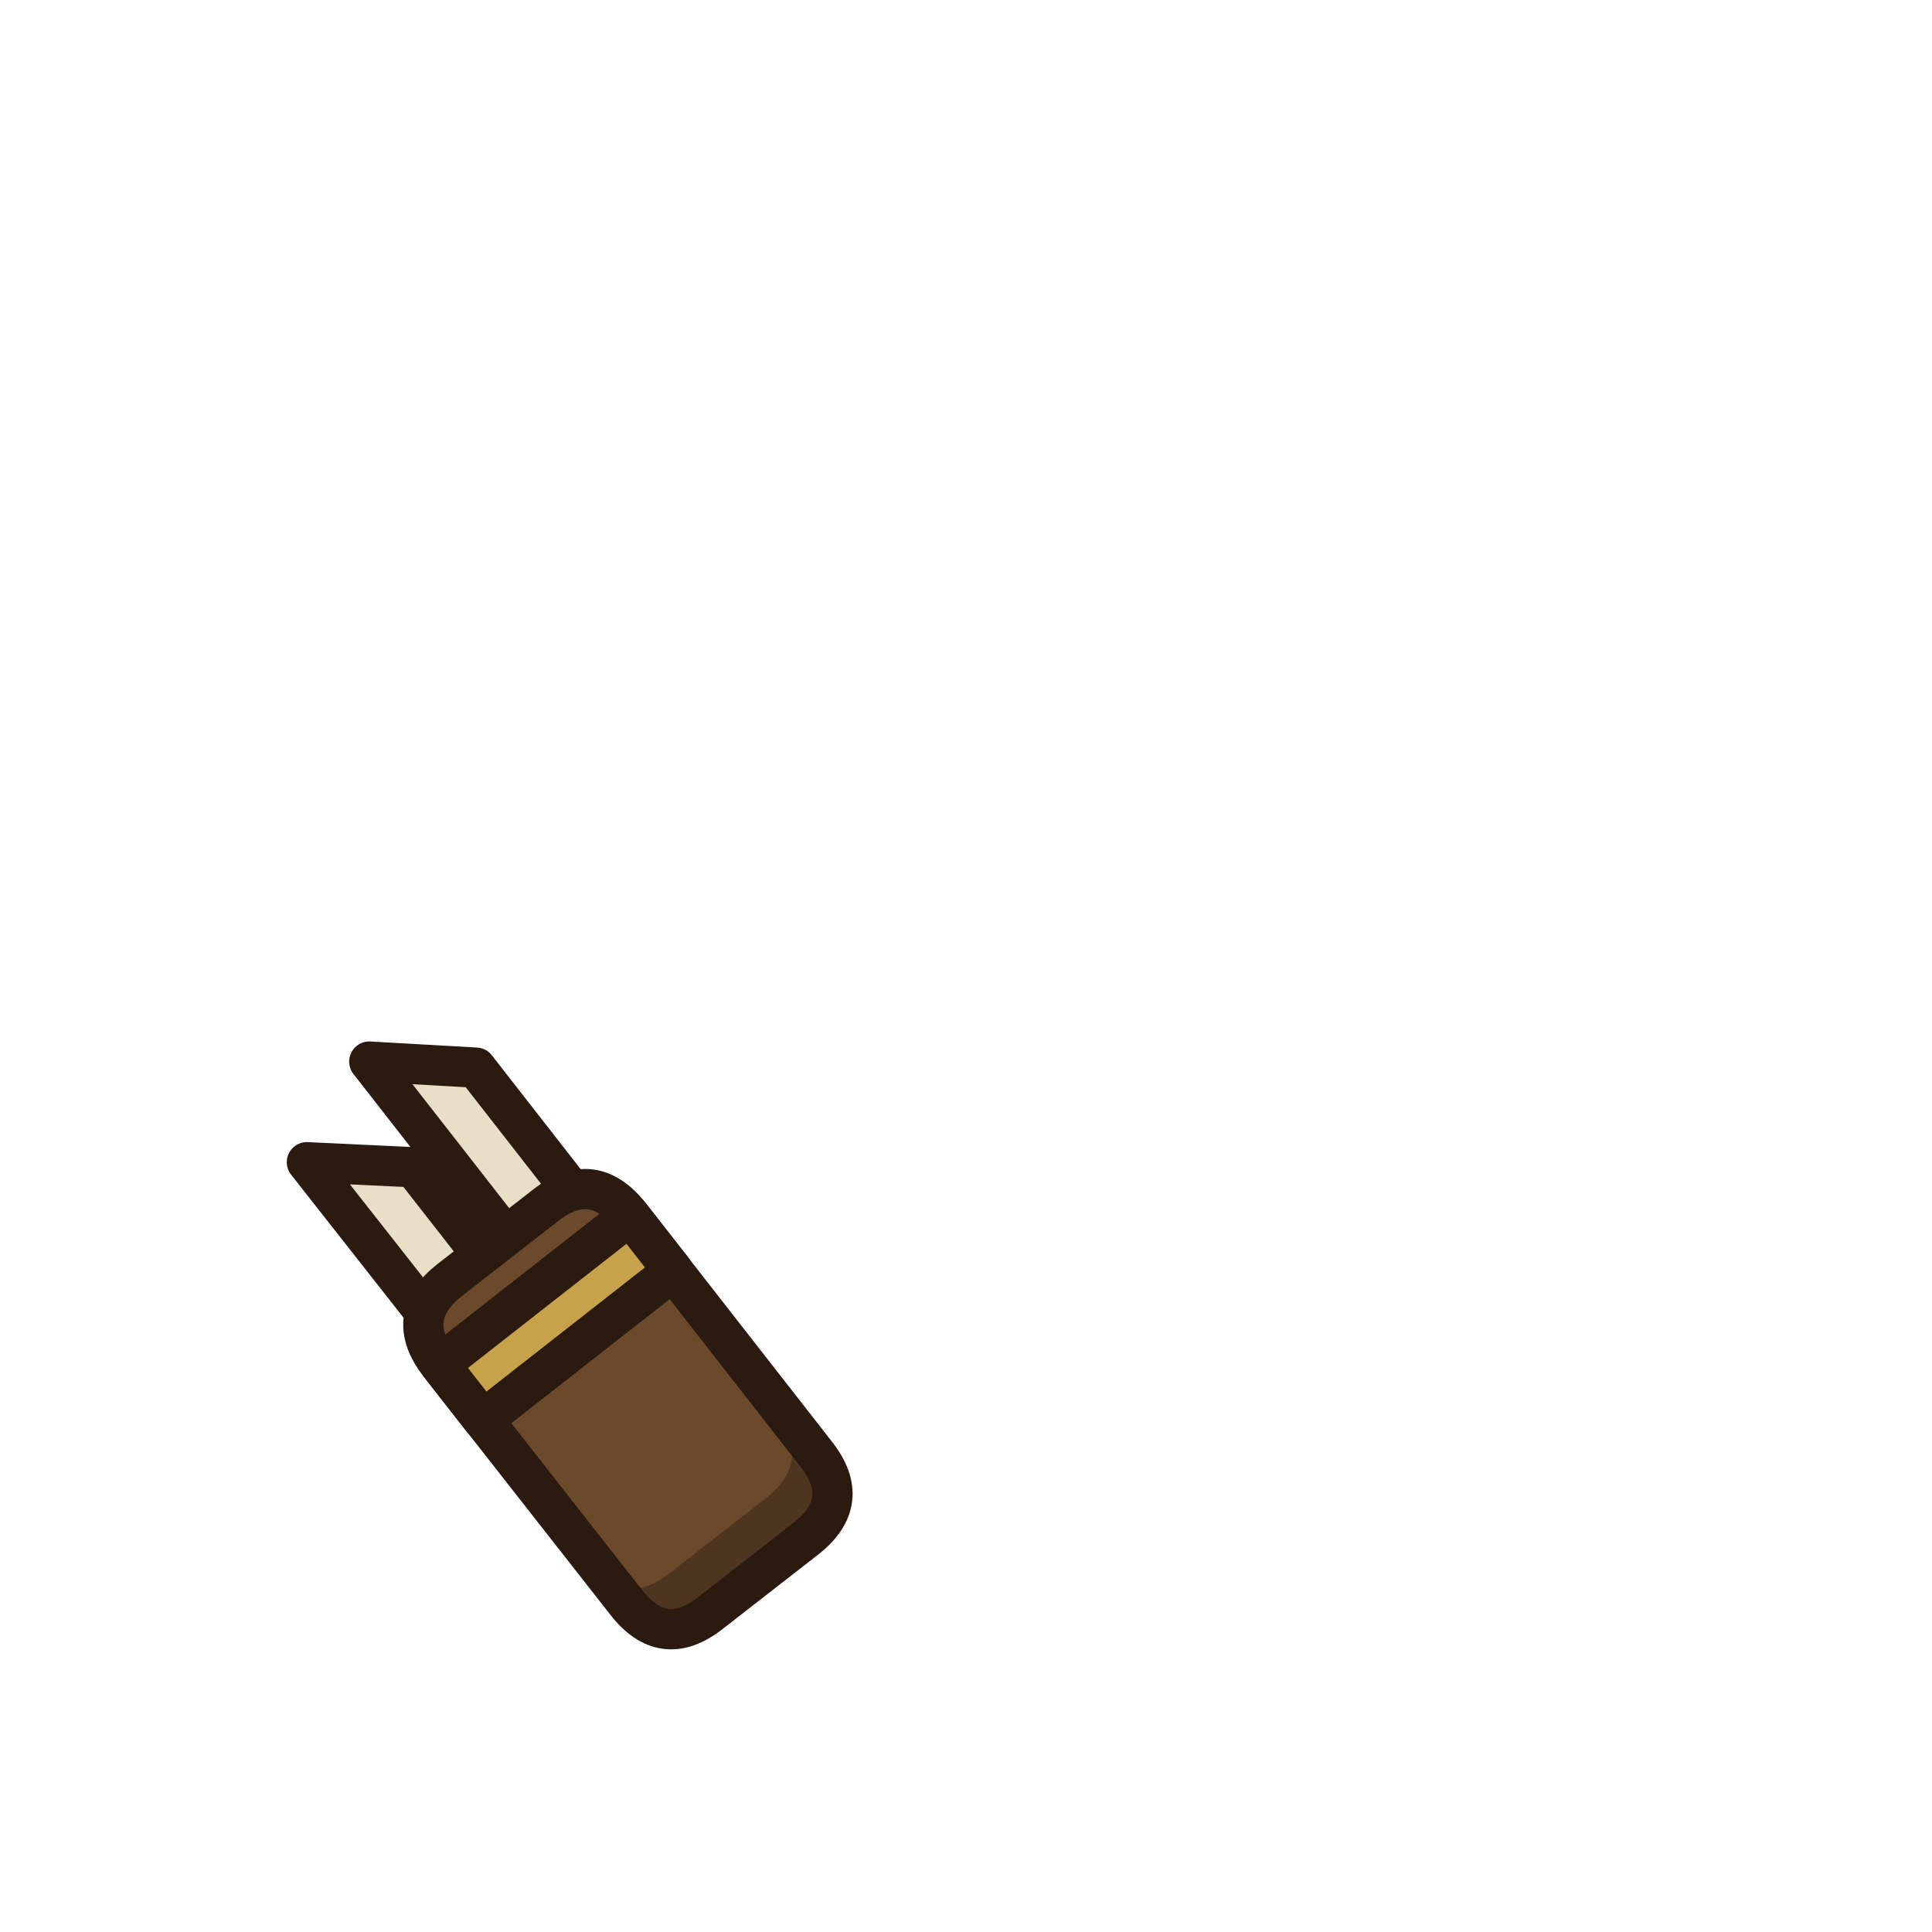
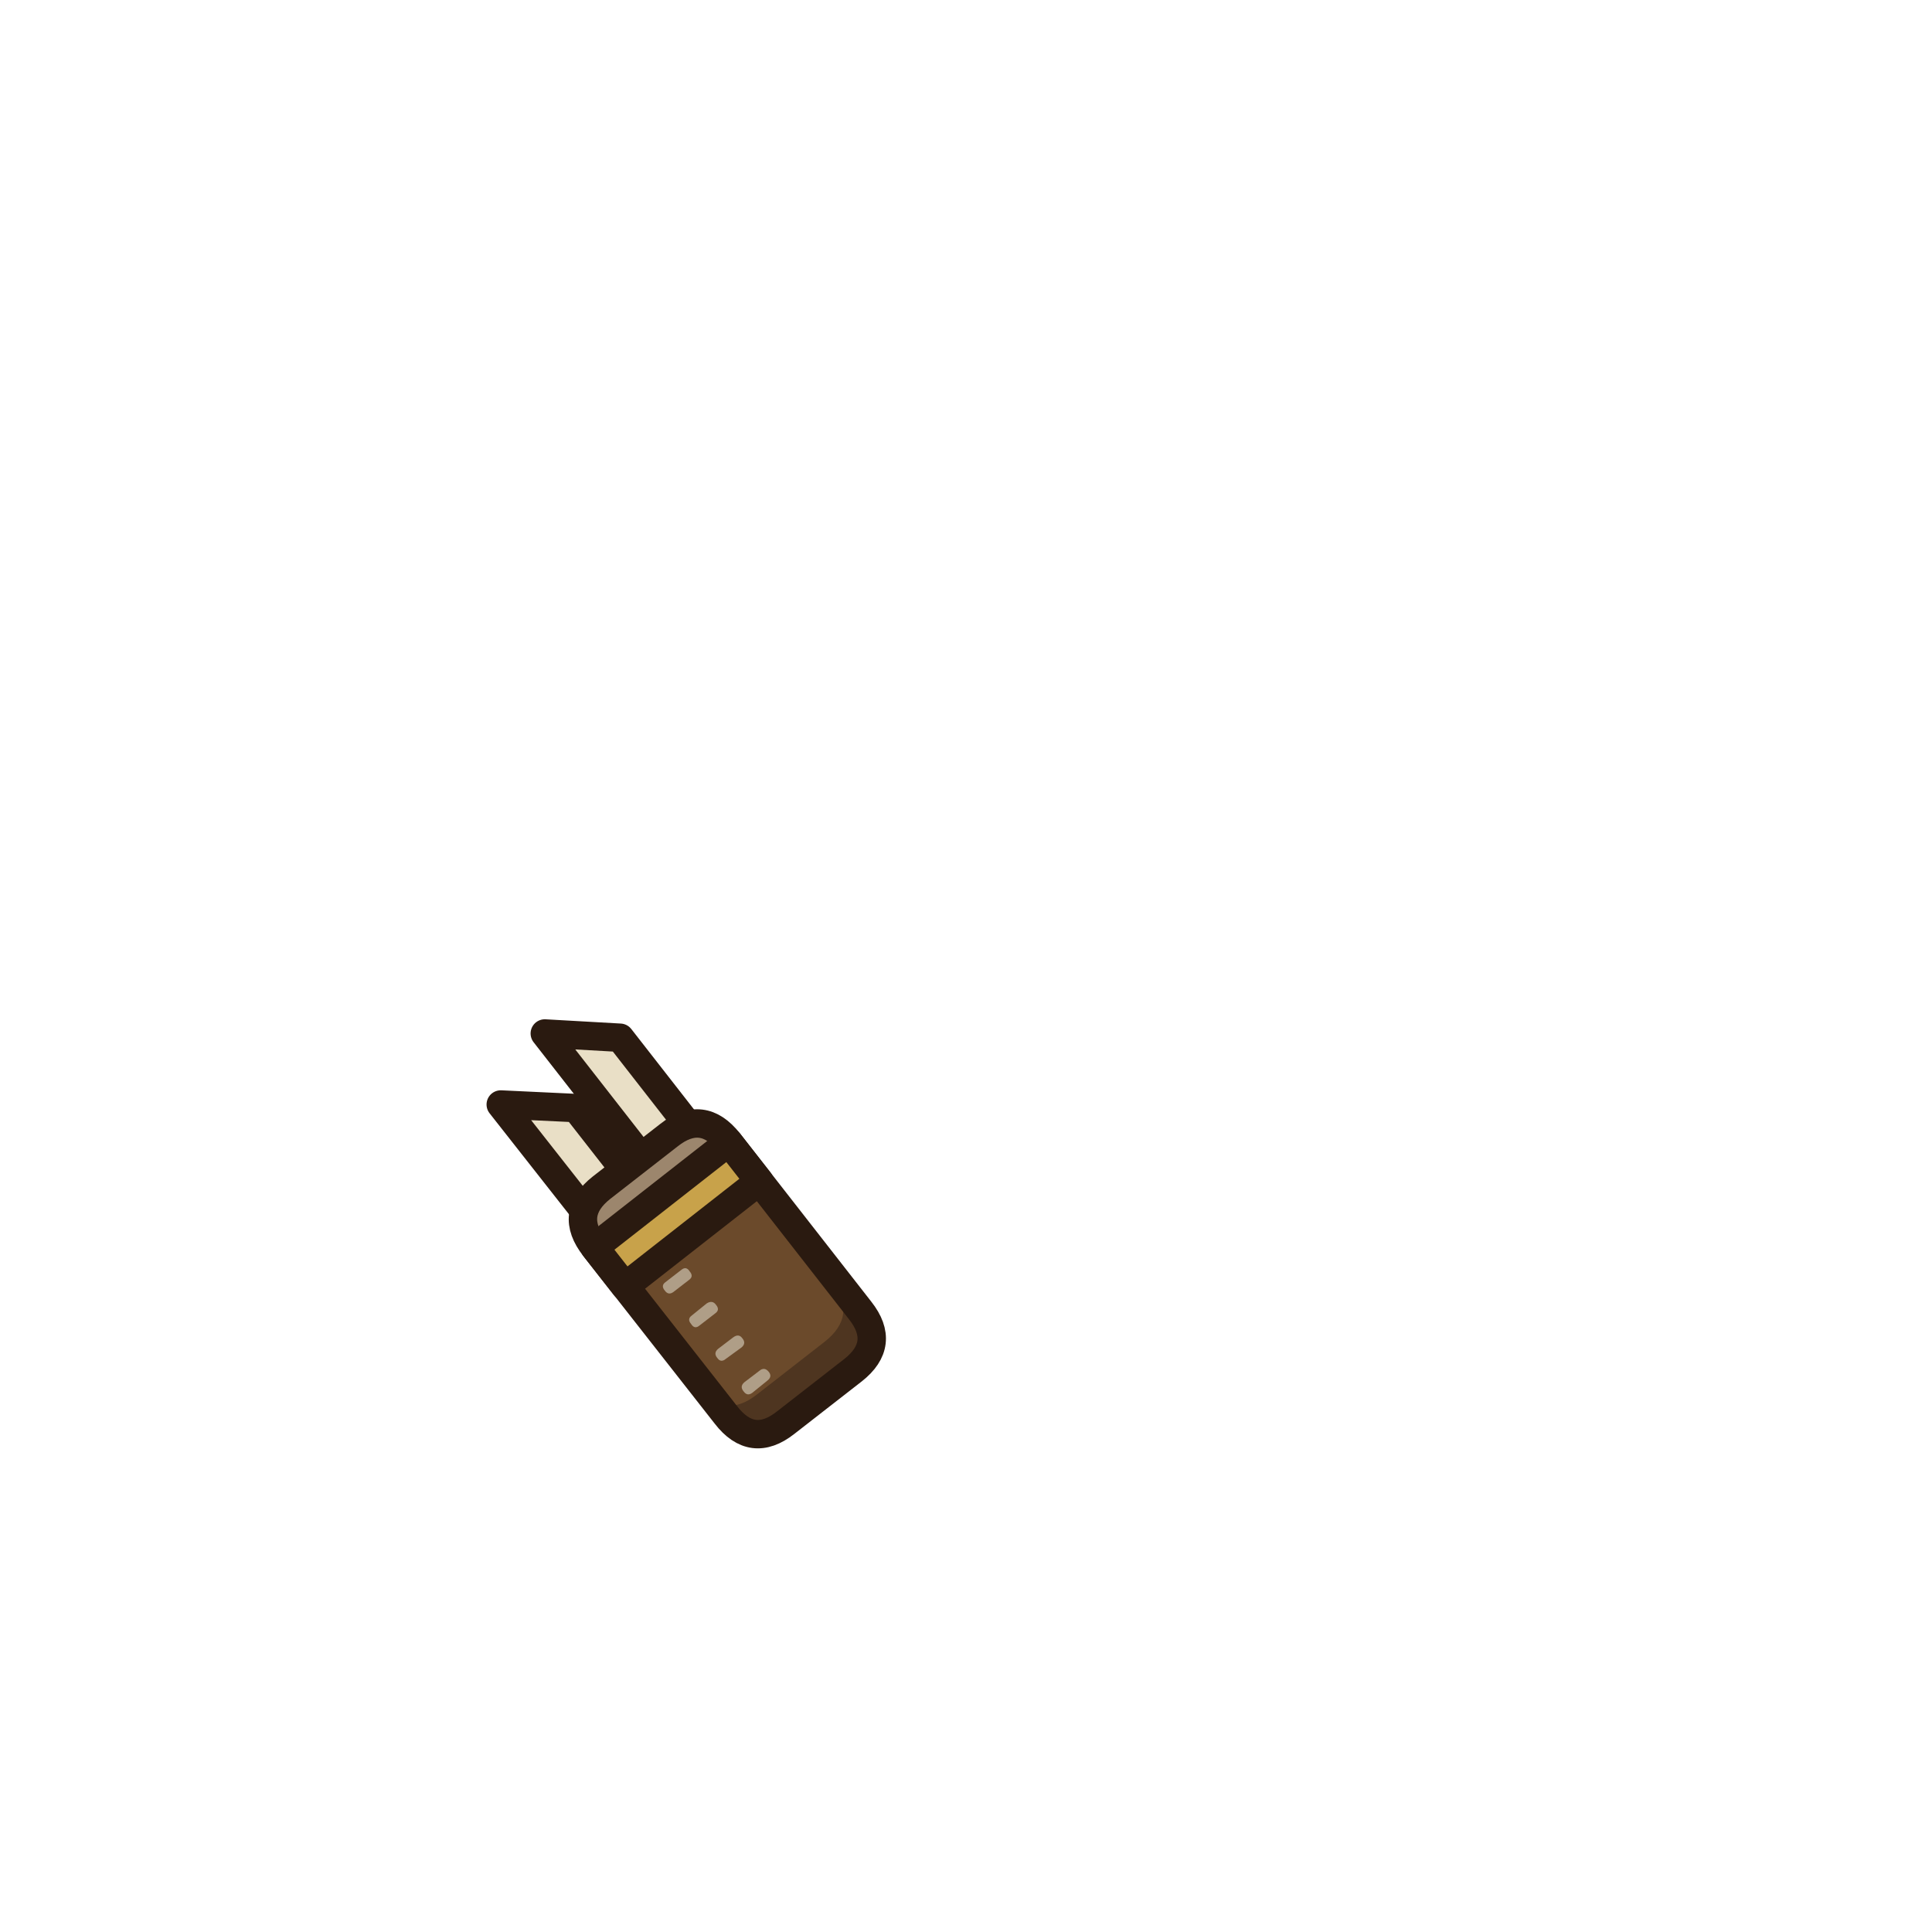
- <svg xmlns="http://www.w3.org/2000/svg" id="poacher-quiver" width="192" height="192" viewBox="0 0 192 192">
+ <svg xmlns="http://www.w3.org/2000/svg" id="poacher-quiver" width="272" height="272" viewBox="-40 -40 272 272">
  <defs>
    <clipPath id="poacher-quiver-tube-clip">
      <path d="M 44.7 127.2 L 54.2 119.8 Q 58.9 116.1 62.6 120.8 L 81.1 144.5 Q 84.8 149.2 80.1 152.9 L 70.6 160.3 Q 65.9 164 62.2 159.2 L 43.7 135.6 Q 40 130.9 44.7 127.2 Z" />
    </clipPath>
  </defs>
  <g id="poacher-quiver-fletch-a">
    <path id="poacher-quiver-fletch-a-fill" d="M 30.5 115.5 L 41.1 116 L 50.4 127.9 L 44.1 132.8 Z" fill="#e9dfc6" />
    <path id="poacher-quiver-fletch-a-line" d="M 30.5 115.5 L 41.1 116 L 50.4 127.9 L 44.1 132.8 Z" fill="none" stroke="#2a1a10" stroke-width="4" stroke-linecap="round" stroke-linejoin="round" />
  </g>
  <g id="poacher-quiver-fletch-b">
    <path id="poacher-quiver-fletch-b-fill" d="M 36.7 105.5 L 47.3 106.1 L 59 121.1 L 52.7 126 Z" fill="#e9dfc6" />
    <path id="poacher-quiver-fletch-b-line" d="M 36.7 105.5 L 47.3 106.1 L 59 121.1 L 52.7 126 Z" fill="none" stroke="#2a1a10" stroke-width="4" stroke-linecap="round" stroke-linejoin="round" />
  </g>
  <g id="poacher-quiver-tube">
    <path id="poacher-quiver-tube-shade" d="M 44.7 127.2 L 54.2 119.8 Q 58.9 116.1 62.6 120.8 L 81.1 144.5 Q 84.8 149.2 80.1 152.9 L 70.6 160.3 Q 65.9 164 62.2 159.2 L 43.7 135.6 Q 40 130.9 44.7 127.2 Z" fill="#4e3520" />
    <g clip-path="url(#poacher-quiver-tube-clip)">
      <path id="poacher-quiver-tube-fill" d="M 40.7 123.2 L 50.2 115.8 Q 54.9 112.1 58.6 116.8 L 77.1 140.5 Q 80.8 145.2 76.1 148.9 L 66.6 156.3 Q 61.9 160 58.2 155.2 L 39.7 131.6 Q 36 126.9 40.7 123.2 Z" fill="#6b4a2b" />
+       <path id="poacher-quiver-tube-lit" d="M 44.7 127.2 L 54.2 119.8 Q 58.9 116.1 62.6 120.8 L 81.1 144.5 Q 84.8 149.2 80.1 152.9 L 70.6 160.3 Q 65.9 164 62.2 159.2 L 43.7 135.6 Q 40 130.9 44.7 127.2 Z M 48.9 131.4 L 58.4 124 Q 63.1 120.3 66.8 125 L 85.3 148.7 Q 89 153.4 84.3 157.1 L 74.8 164.5 Q 70.1 168.2 66.4 163.4 L 47.9 139.8 Q 44.2 135.1 48.9 131.4 Z" fill="#f4f1e4" fill-rule="evenodd" opacity="0.36" />
+       <path id="poacher-quiver-stitch" d="M 53.7 140.5 L 55.9 138.8 Q 56.6 138.2 57.1 139 L 57.1 139 Q 57.7 139.7 57 140.2 L 54.8 141.9 Q 54.1 142.4 53.6 141.7 L 53.6 141.7 Q 53 141 53.7 140.5 Z" fill="#f4f1e4" opacity="0.5" />
+       <path id="poacher-quiver-stitch-2" d="M 57.4 145.2 L 59.5 143.5 Q 60.3 143 60.8 143.7 L 60.8 143.7 Q 61.4 144.4 60.7 144.9 L 58.5 146.6 Q 57.8 147.2 57.3 146.4 L 57.3 146.4 Q 56.7 145.7 57.4 145.2 Z" fill="#f4f1e4" opacity="0.5" />
+       <path id="poacher-quiver-stitch-3" d="M 61.1 149.9 L 63.2 148.3 Q 64 147.7 64.5 148.4 L 64.5 148.4 Q 65.1 149.1 64.4 149.7 L 62.2 151.3 Q 61.5 151.9 61 151.2 L 61 151.2 Q 60.4 150.5 61.1 149.9 Z" fill="#f4f1e4" opacity="0.5" />
+       <path id="poacher-quiver-stitch-4" d="M 64.8 154.6 L 66.9 153 Q 67.6 152.4 68.2 153.1 L 68.2 153.1 Q 68.8 153.8 68 154.4 L 65.9 156.1 Q 65.2 156.6 64.7 155.9 L 64.7 155.9 Q 64.1 155.2 64.8 154.6 Z" fill="#f4f1e4" opacity="0.5" />
    </g>
    <path id="poacher-quiver-tube-line" d="M 44.7 127.2 L 54.2 119.8 Q 58.9 116.1 62.6 120.8 L 81.1 144.5 Q 84.8 149.2 80.1 152.9 L 70.6 160.3 Q 65.9 164 62.2 159.2 L 43.7 135.6 Q 40 130.9 44.7 127.2 Z" fill="none" stroke="#2a1a10" stroke-width="4" stroke-linecap="round" stroke-linejoin="round" />
  </g>
  <g id="poacher-quiver-band">
    <path id="poacher-quiver-band-fill" d="M 43.7 135.6 L 62.6 120.8 L 66.9 126.3 L 48 141.1 L 43.7 135.6 Z" fill="#c8a24a" />
    <path id="poacher-quiver-band-line" d="M 43.7 135.6 L 62.6 120.8 L 66.9 126.3 L 48 141.1 L 43.7 135.6 Z" fill="none" stroke="#2a1a10" stroke-width="4" stroke-linecap="round" stroke-linejoin="round" />
  </g>
</svg>
